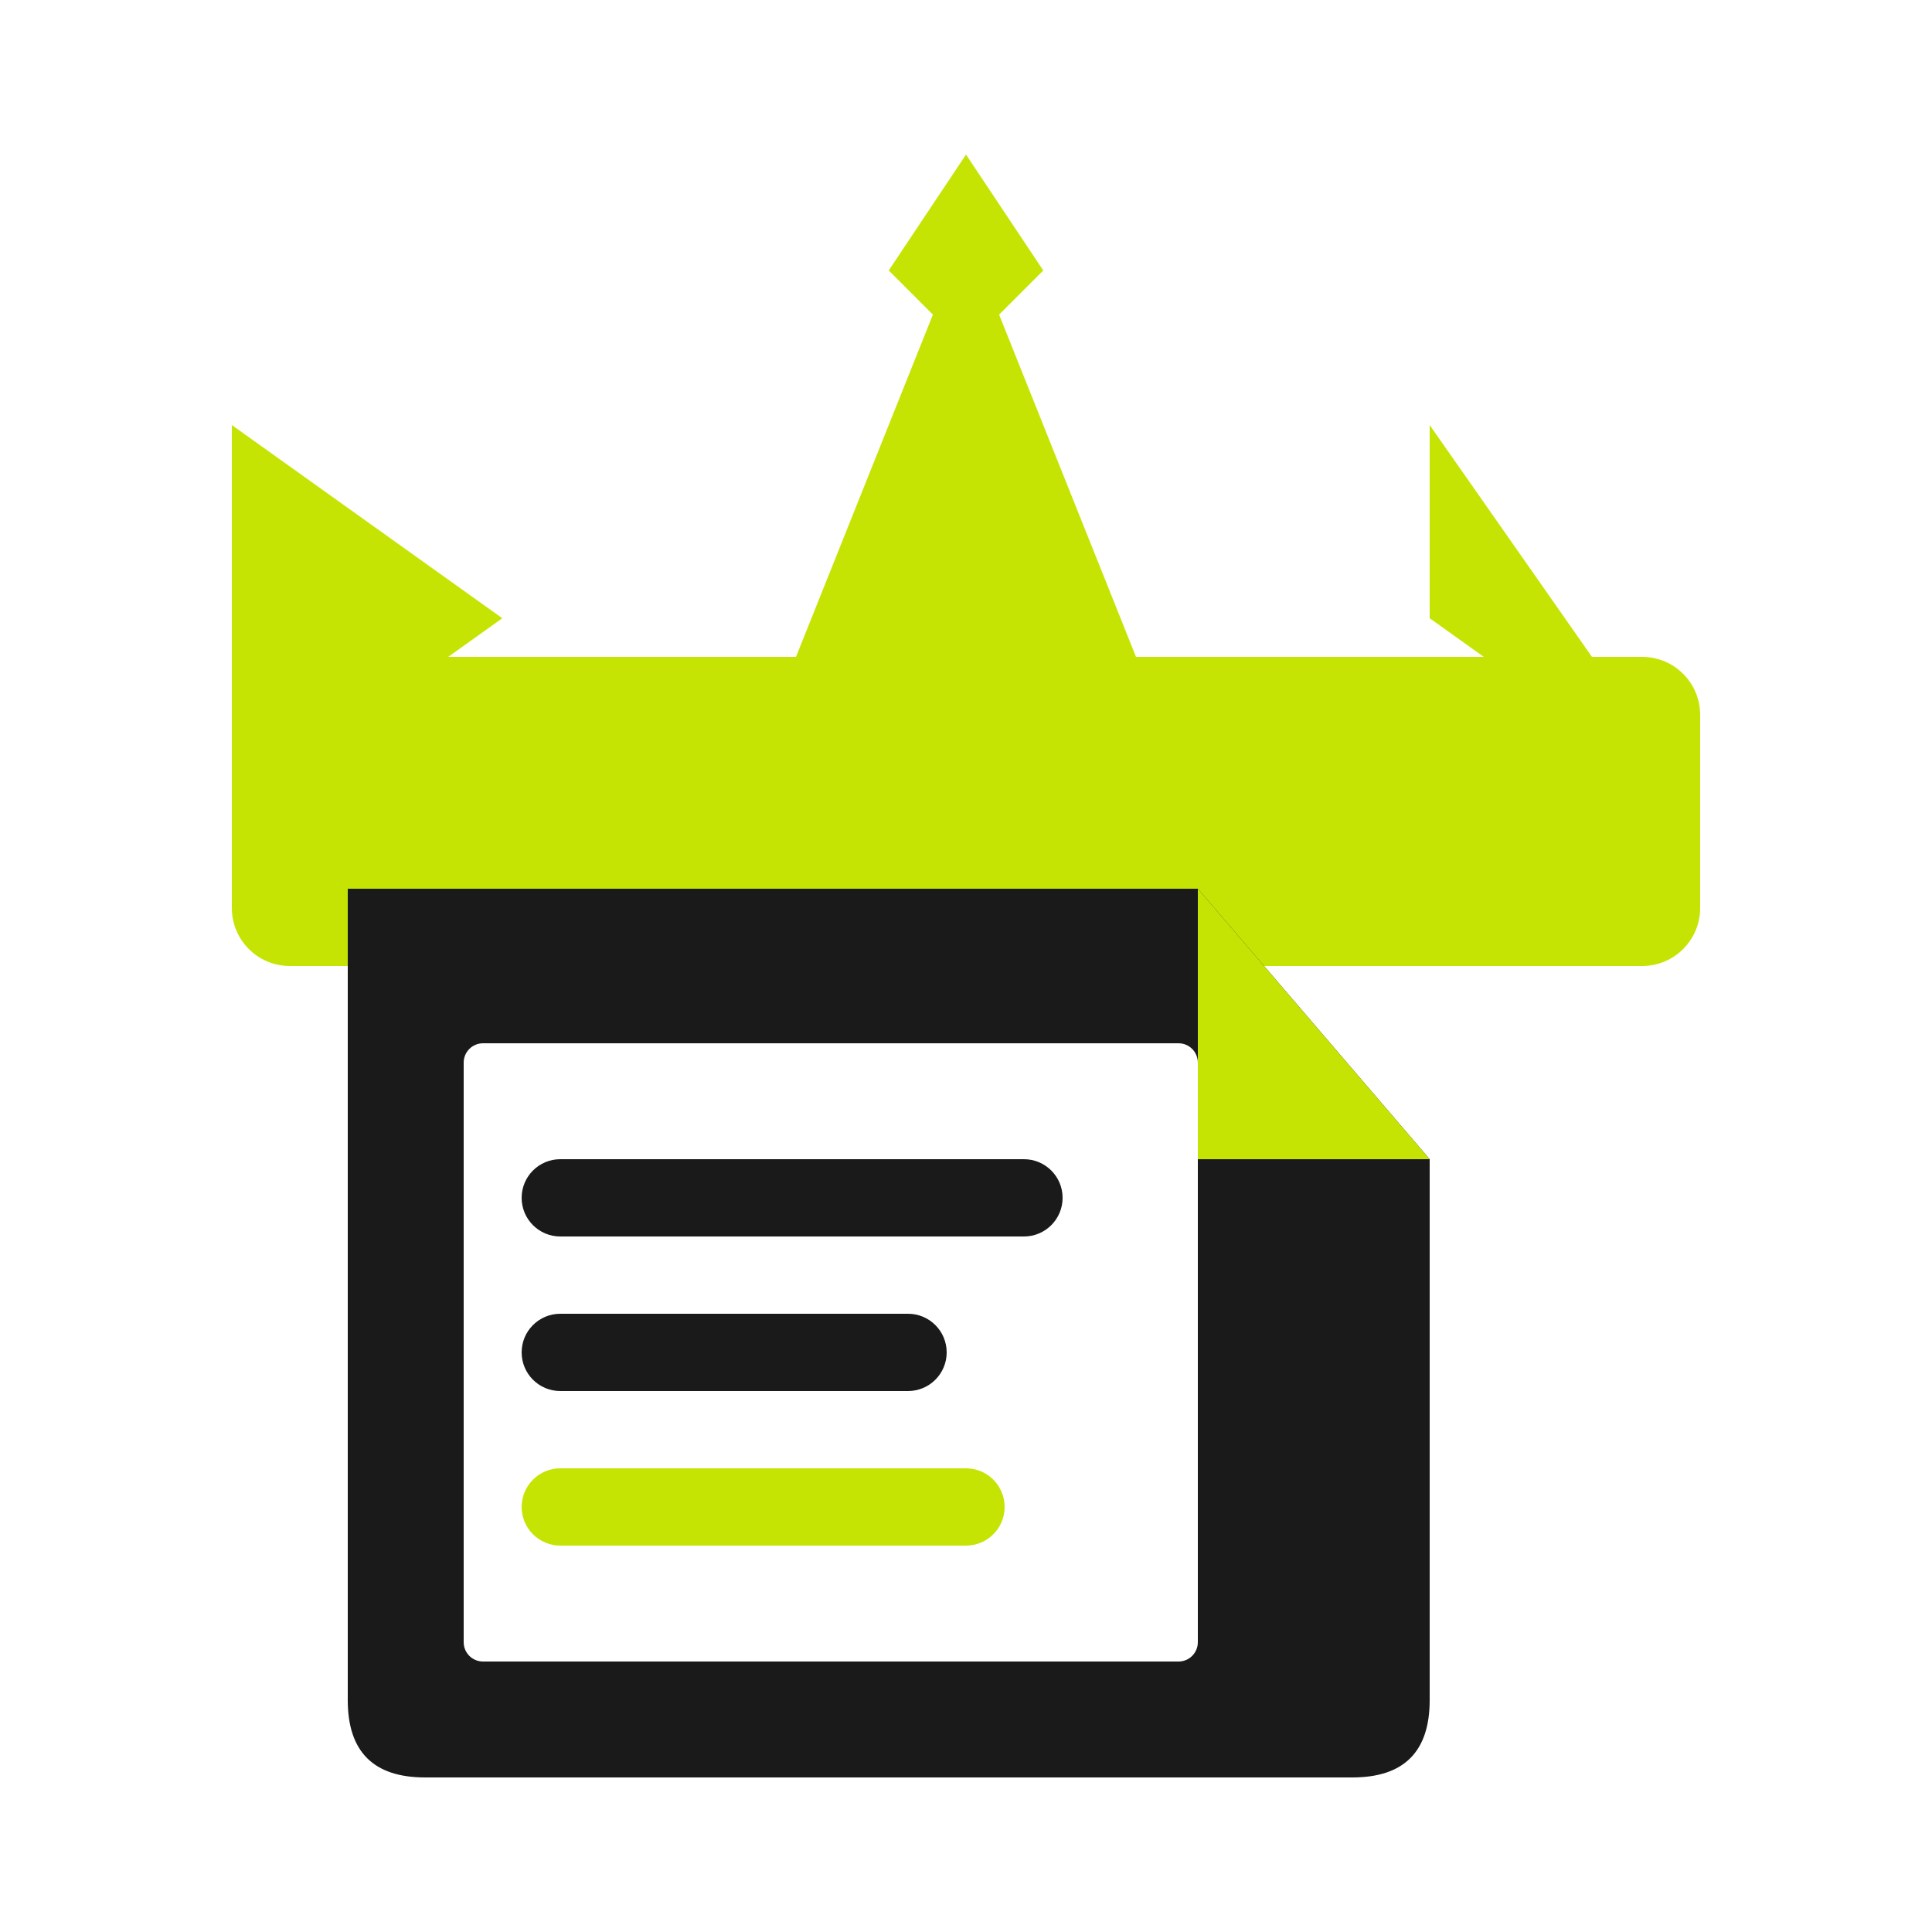
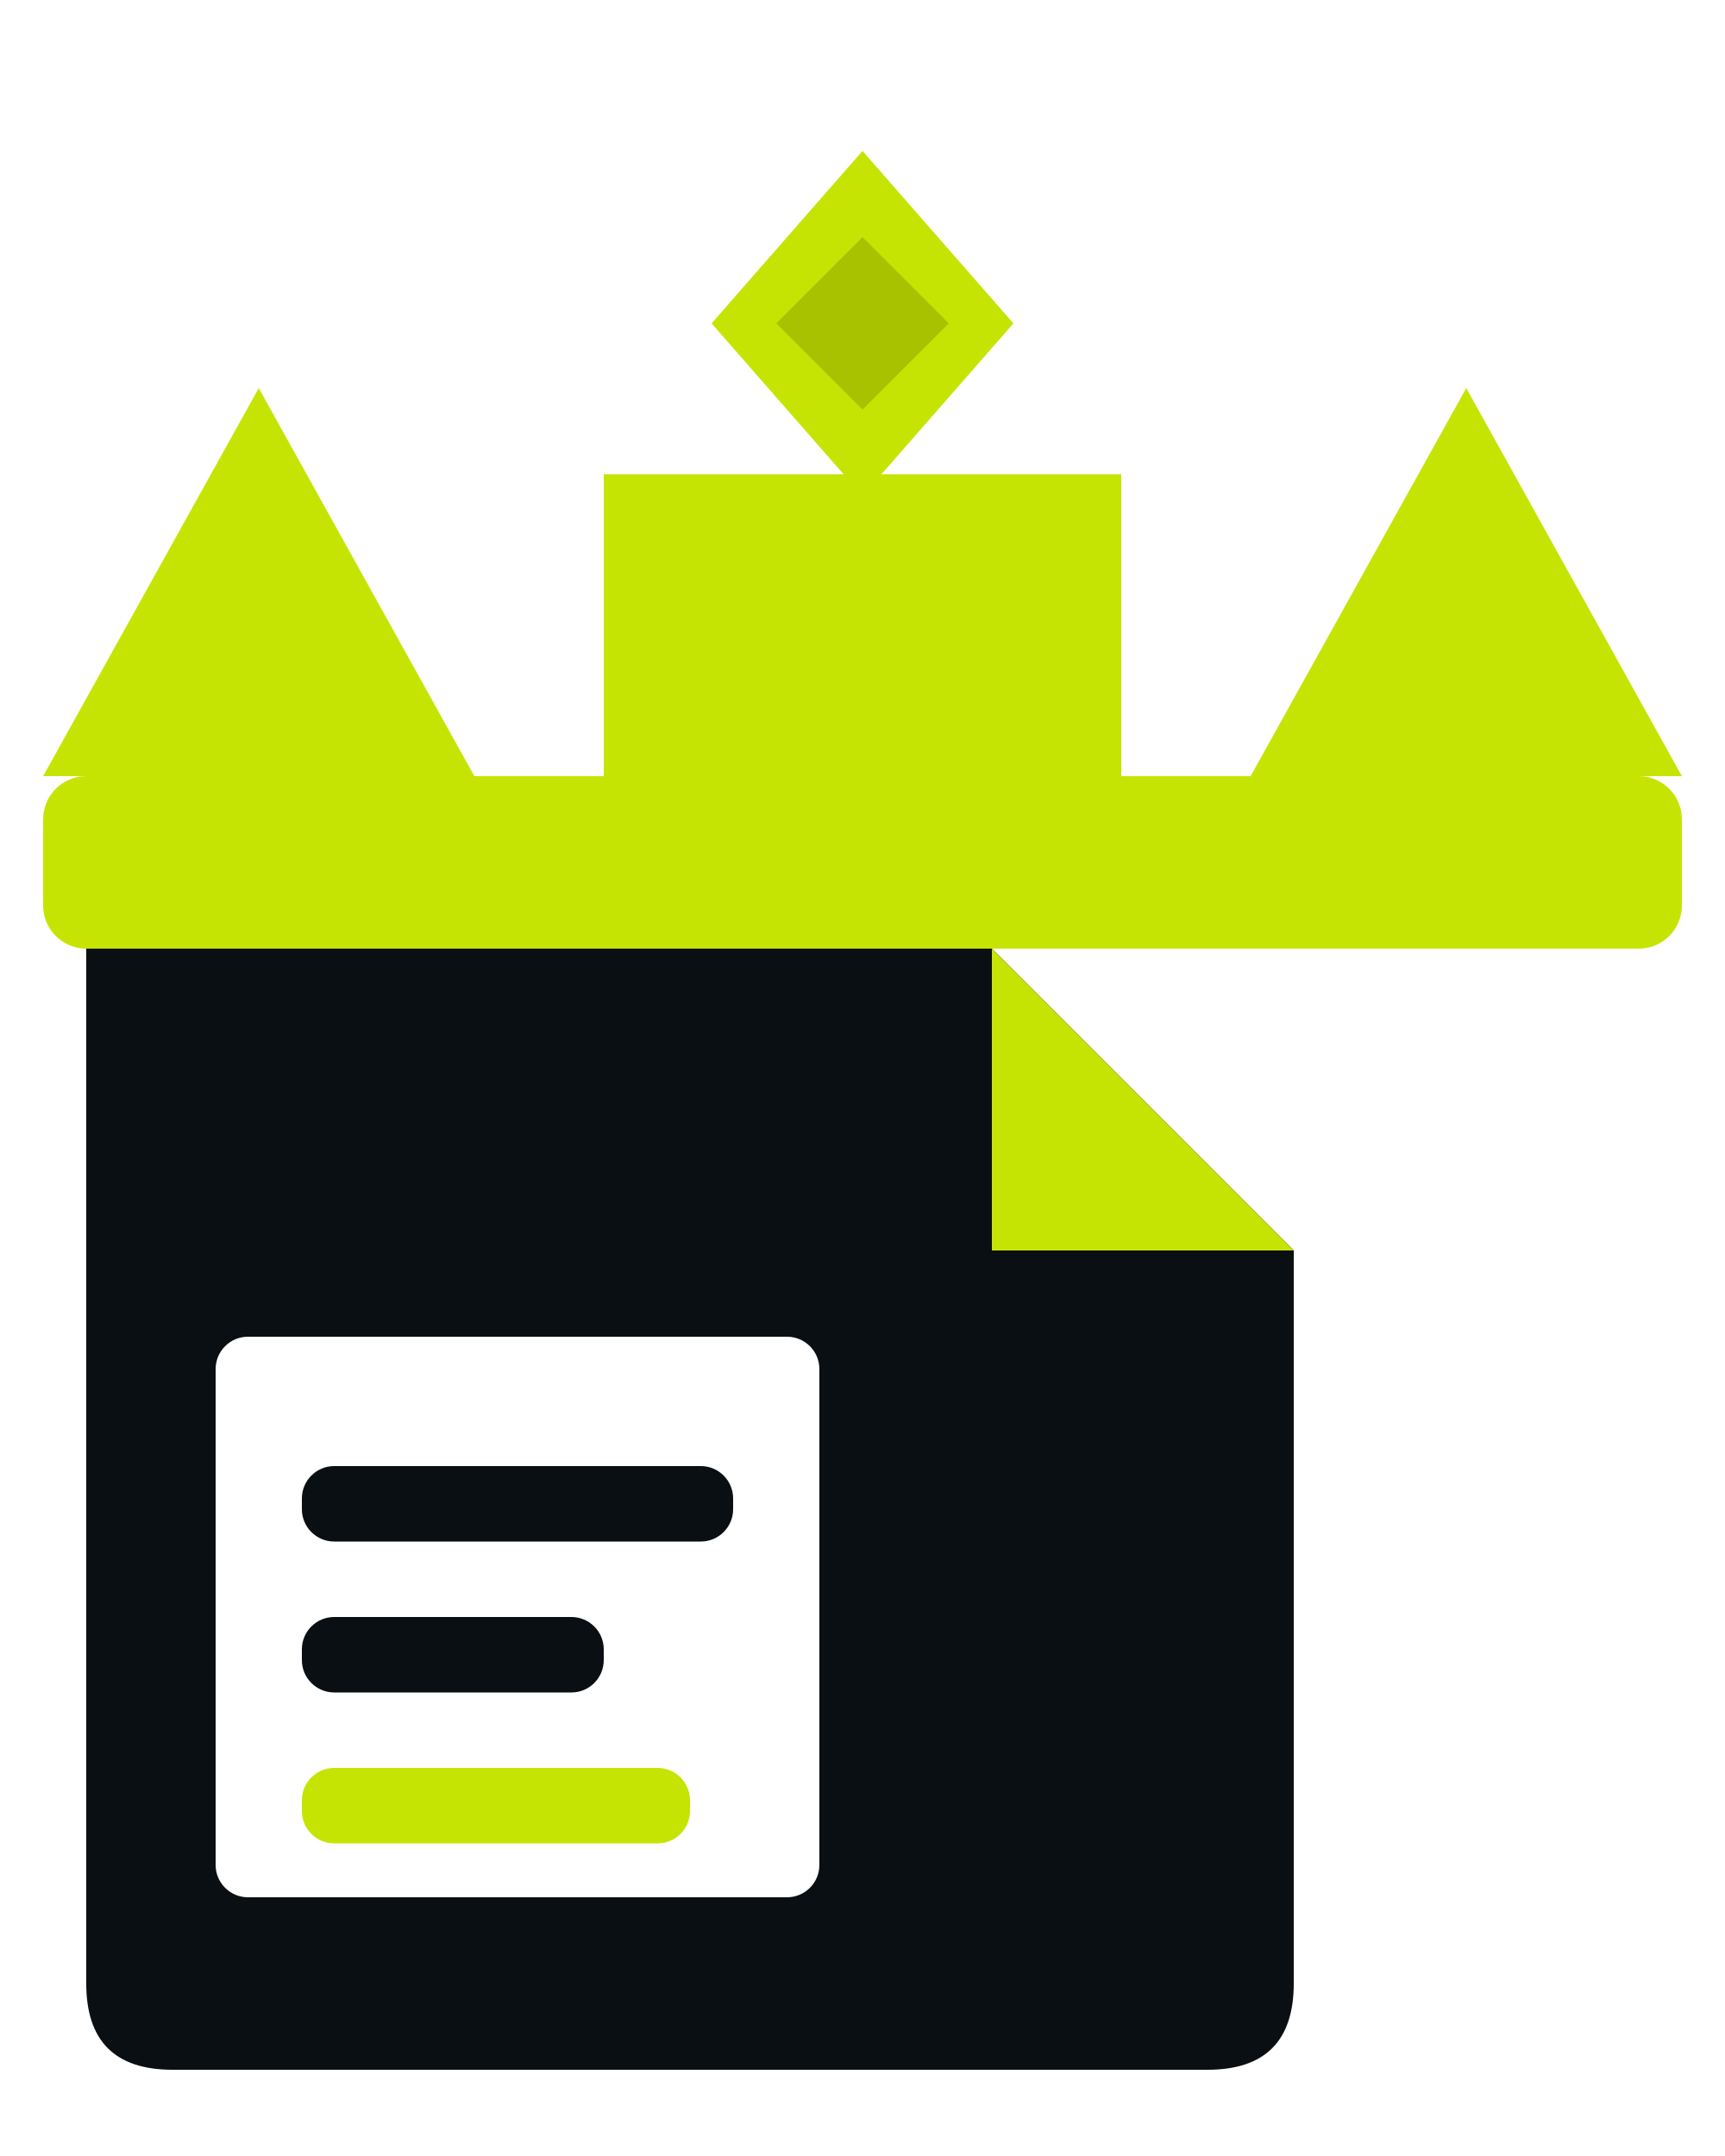
- <svg xmlns="http://www.w3.org/2000/svg" viewBox="0 0 100 100">
-   <rect width="100" height="100" fill="#FFFFFF" />
-   <polygon points="12,42 12,22 26,32" fill="#C6E404" />
-   <polygon points="38,42 50,12 62,42" fill="#C6E404" />
-   <polygon points="74,22 88,42 74,32" fill="#C6E404" />
-   <rect x="12" y="34" width="76" height="16" rx="3" fill="#C6E404" />
-   <polygon points="50,8 54,14 50,18 46,14" fill="#C6E404" />
-   <path d="M18,46 L18,88 Q18,92 22,92 L70,92 Q74,92 74,88 L74,60 L62,46 Z" fill="#1A1A1A" />
-   <polygon points="62,46 74,60 62,60" fill="#C6E404" />
-   <rect x="24" y="54" width="38" height="32" rx="1" fill="#FFFFFF" />
-   <rect x="27" y="60" width="28" height="4" rx="2" fill="#1A1A1A" />
-   <rect x="27" y="68" width="22" height="4" rx="2" fill="#1A1A1A" />
-   <rect x="27" y="76" width="25" height="4" rx="2" fill="#C6E404" />
+ <svg xmlns="http://www.w3.org/2000/svg" viewBox="0 0 80 100">
+   <rect width="80" height="100" fill="#FFFFFF" />
+   <rect x="2" y="36" width="76" height="8" rx="2" fill="#C6E404" />
+   <polygon points="12,18 22,36 2,36" fill="#C6E404" />
+   <polygon points="68,18 78,36 58,36" fill="#C6E404" />
+   <rect x="28" y="22" width="24" height="14" fill="#C6E404" />
+   <polygon points="22,36 28,30 25,36" fill="#FFFFFF" />
+   <polygon points="52,36 58,30 55,36" fill="#FFFFFF" />
+   <polygon points="40,7 47,15 40,23 33,15" fill="#C6E404" />
+   <polygon points="40,11 44,15 40,19 36,15" fill="#A8C200" />
+   <path d="M4,44 L4,92 Q4,96 8,96 L56,96 Q60,96 60,92 L60,58 L46,44 Z" fill="#0A0F13" />
+   <polygon points="46,44 60,58 46,58" fill="#C6E404" />
+   <rect x="10" y="62" width="28" height="26" rx="1.5" fill="#FFFFFF" />
+   <rect x="14" y="68" width="20" height="3.5" rx="1.5" fill="#0A0F13" />
+   <rect x="14" y="75" width="14" height="3.5" rx="1.5" fill="#0A0F13" />
+   <rect x="14" y="82" width="18" height="3.5" rx="1.5" fill="#C6E404" />
</svg>
